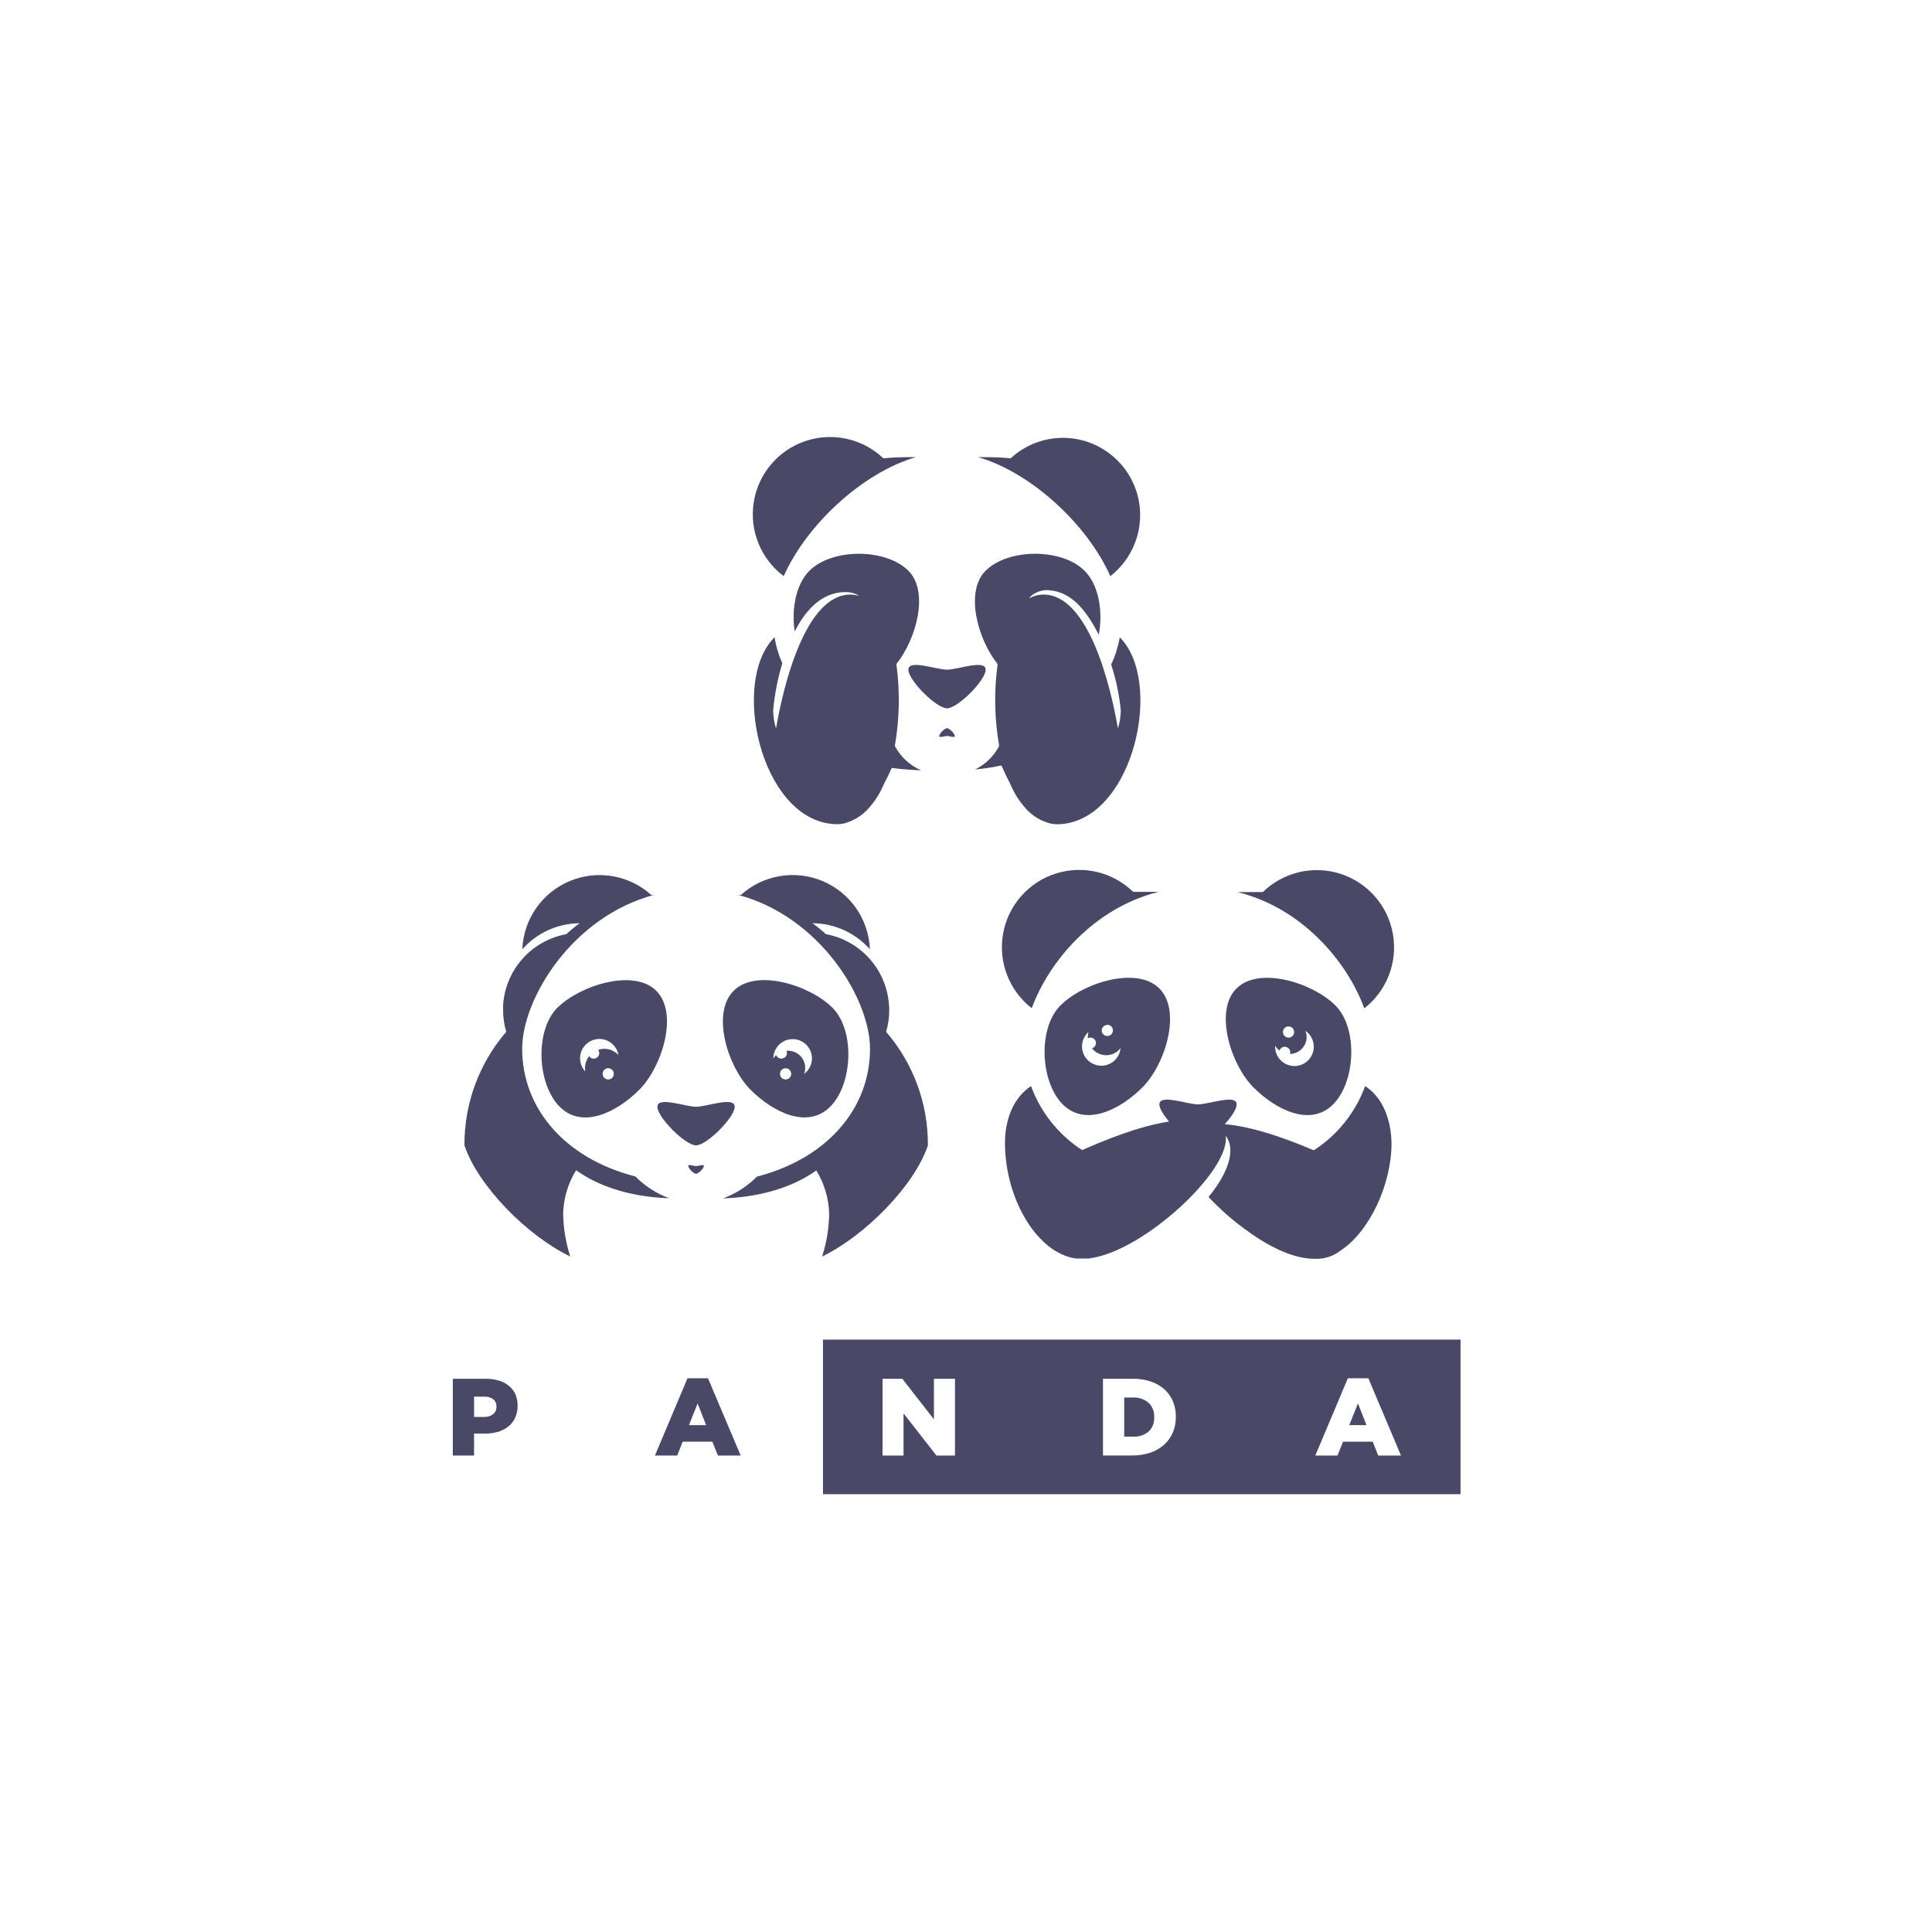
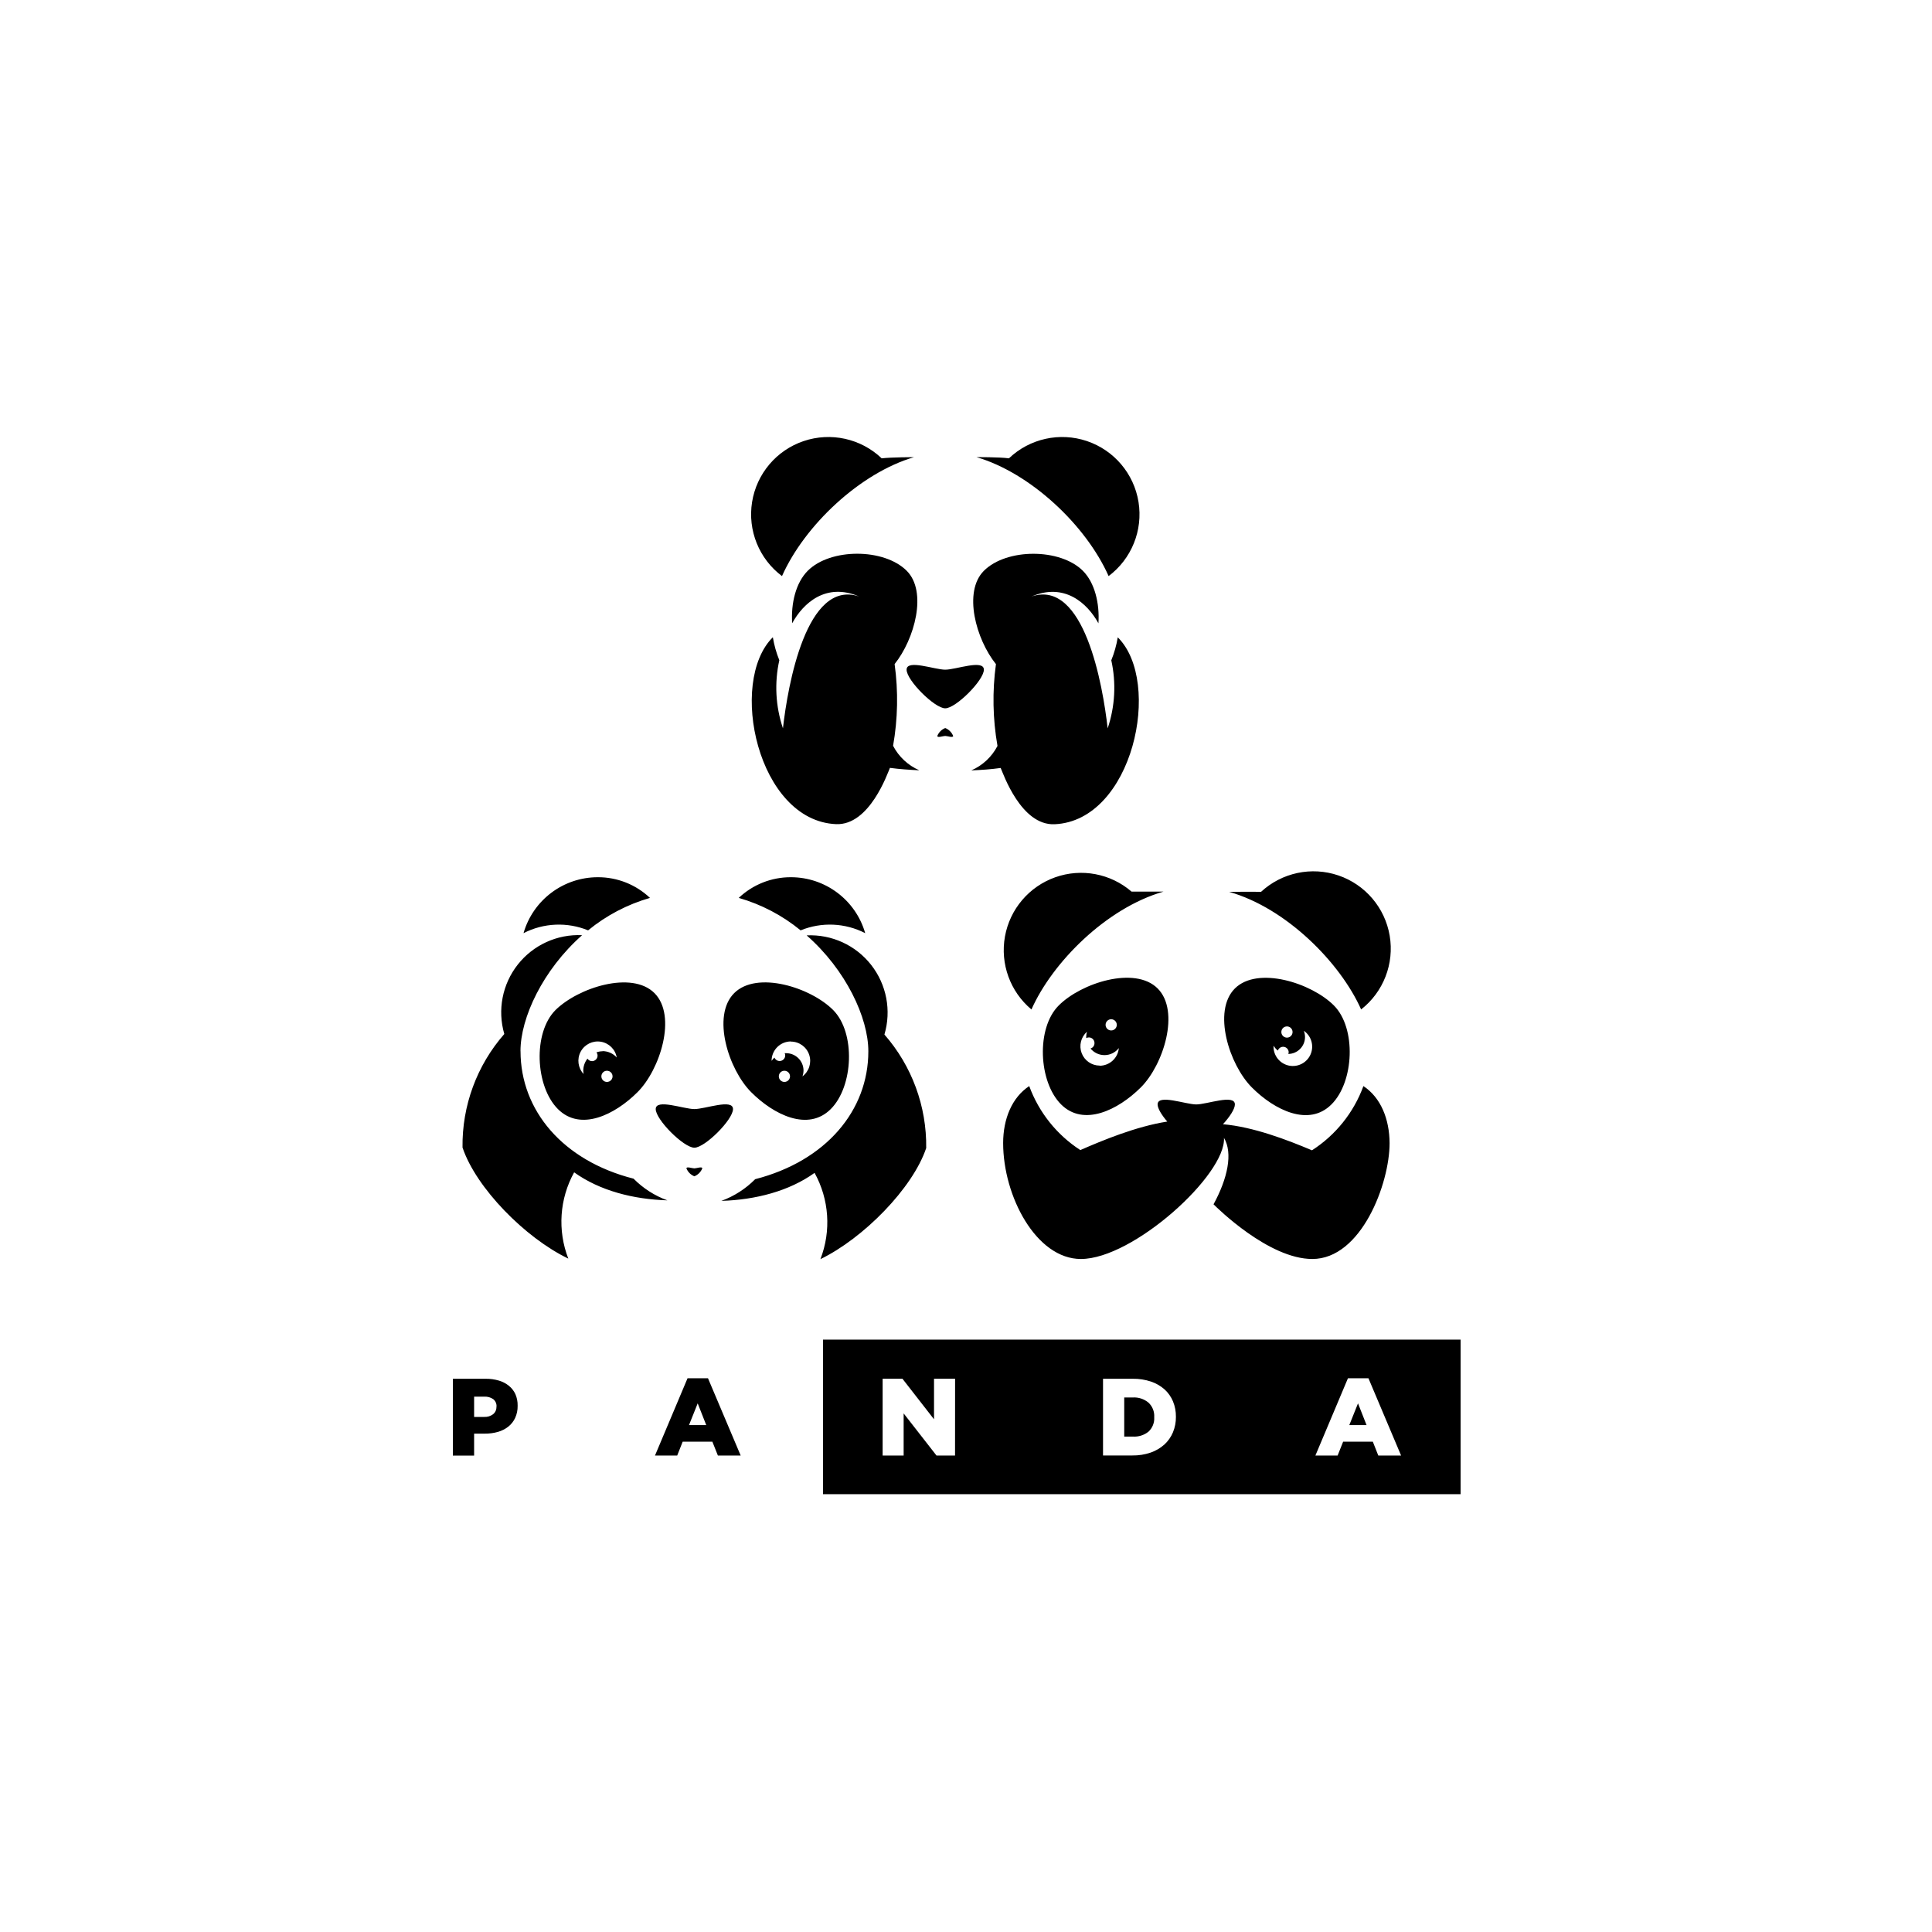
- <svg xmlns="http://www.w3.org/2000/svg" id="Layer_1" data-name="Layer 1" viewBox="0 0 400 400">
-   <defs>
-     <style>.cls-1{fill:#494866;}</style>
-   </defs>
-   <path class="cls-1" d="M230.05,137.59a44.14,44.14,0,0,1,2,9.51,13.31,13.31,0,0,1-.6,3.72c-1.52-8.91-6.1-27.72-15.4-27.72a5.92,5.92,0,0,0-2.94.78c.47-1,2.44-1.7,3.39-1.7,5.42,0,8.49,4.46,11,9.22.89-4.83,0-10.29-2.95-13.23-4.69-4.69-15.8-4.69-20.49,0-4.34,4.33-1.65,14.16,2.49,19.32a54.77,54.77,0,0,0,.32,16.94,11,11,0,0,1-5,4.88,45.09,45.09,0,0,0,5.47-.83c.56,1.31,1.15,2.55,1.78,3.71a17.72,17.72,0,0,0,3,4.91,10.41,10.41,0,0,0,4.73,3.22,6,6,0,0,0,1.9.33h.16a8.19,8.19,0,0,0,1.21-.07c14.71-1.65,20.8-29.63,11.71-38.63A21.87,21.87,0,0,1,230.05,137.59Z" />
-   <path class="cls-1" d="M282.64,224.86A26.74,26.74,0,0,1,272,238.16c-5.1-2.16-12.18-4.87-18.43-5.41,1.4-1.53,2.47-3.15,2.47-4.1,0-2.21-5.79,0-8,0s-8-2.21-8,0c0,.84.84,2.19,2,3.55-6.45,1-13.42,3.91-18,5.91a26.77,26.77,0,0,1-10.58-13.25c-3.58,2.36-5.39,6.79-5.39,11.79,0,11,6.09,21.93,13.78,23.74l.34.07.63.1.29,0c.32,0,.64,0,1,0h.09c.3,0,.62,0,.94,0h.2l.41-.06c11.13-1.51,29.14-18.3,28-25.35,2.25,2.82.46,7.83-3.53,12.67,1.16,1.24,2.43,2.48,3.78,3.67a52.68,52.68,0,0,0,4.66,3.65c4.47,3.21,9.38,5.48,13.44,5.48a7.38,7.38,0,0,0,.82,0,8,8,0,0,0,4.63-1.7c6.09-4,10.57-13.85,10.55-22.26C288,231.68,286.26,227.24,282.64,224.86Z" />
-   <path class="cls-1" d="M282.46,208.77a16,16,0,1,0-21-24.08c-.45,0-.92,0-1.4,0H256.2C269.59,188,278.93,199.08,282.46,208.77Z" />
-   <path class="cls-1" d="M213.6,208.77c3.54-9.69,12.87-20.79,26.27-24.12H236c-.48,0-.94,0-1.4,0a16,16,0,1,0-21,24.08Z" />
-   <path class="cls-1" d="M219.55,208.17c-4.69,4.68-4.2,15.8.48,20.48s11.8,1.17,16.49-3.51,8.2-15.8,3.51-20.49S224.23,203.48,219.55,208.17Zm9.7,4a1.16,1.16,0,1,1-1.15,1.16A1.16,1.16,0,0,1,229.25,212.2ZM228,220.65a4,4,0,0,1-2.63-7,3.65,3.65,0,0,0-.15,1,3,3,0,0,0,0,.31,1.13,1.13,0,0,1,1.68,1,1.13,1.13,0,0,1-.82,1.08A3.74,3.74,0,0,0,232,217,4,4,0,0,1,228,220.65Z" />
-   <path class="cls-1" d="M276,228.65c4.69-4.68,5.17-15.8.49-20.48s-15.8-8.2-20.49-3.52-1.17,15.8,3.52,20.49S271.35,233.34,276,228.65Zm-9.22-16.14a1.16,1.16,0,1,1-1.16,1.15A1.15,1.15,0,0,1,266.81,212.51Zm-2.76,4a3.4,3.4,0,0,0,.88,1,1.15,1.15,0,0,1,2.24.35,1.36,1.36,0,0,1-.07.35,3.51,3.51,0,0,0,3.45-3.51,3.45,3.45,0,0,0-.26-1.29,4,4,0,1,1-6.26,3.29C264,216.6,264.05,216.55,264.05,216.49Z" />
-   <path class="cls-1" d="M220.07,90.65a15.94,15.94,0,0,0-10.82,4.24c-1.59-.15-3.3-.24-5.18-.24h-1.53c11.14,3.27,22.65,14.07,27.34,24.63a16,16,0,0,0-9.81-28.63Z" />
-   <path class="cls-1" d="M185.26,154.43a54.77,54.77,0,0,0,.32-16.94c4.14-5.16,6.83-15,2.49-19.32-4.69-4.69-15.8-4.69-20.49,0-2.8,2.8-3.74,7.91-3.05,12.56,2.45-4.79,6.1-8.63,11.46-8.08a4.31,4.31,0,0,1,1.9.75,5.79,5.79,0,0,0-1.82-.3c-9.3,0-13.88,18.81-15.4,27.72a13.31,13.31,0,0,1-.6-3.72,48.86,48.86,0,0,1,1.9-9.77,21.48,21.48,0,0,1-1.61-5.39c-9.09,9-3,37,11.71,38.63a8.11,8.11,0,0,0,1.21.07h.16a6,6,0,0,0,1.9-.33,10.41,10.41,0,0,0,4.73-3.22,18,18,0,0,0,3-4.91c.55-1,1.07-2.08,1.56-3.19,2,.27,4,.41,6.08.49A11.11,11.11,0,0,1,185.26,154.43Z" />
-   <path class="cls-1" d="M162.26,119.28c4.69-10.56,16.2-21.36,27.34-24.63h-1.53c-1.88,0-3.59.09-5.18.24a16,16,0,1,0-20.63,24.39Z" />
-   <path class="cls-1" d="M196.07,138.65c-2.21,0-8-2.21-8,0s5.79,8,8,8,8-5.79,8-8S198.28,138.65,196.07,138.65Z" />
-   <path class="cls-1" d="M196.07,150.73a2.94,2.94,0,0,0-1.64,1.64c0,.45,1.19,0,1.64,0s1.64.45,1.64,0A2.94,2.94,0,0,0,196.07,150.73Z" />
-   <path class="cls-1" d="M184.11,209.14c0-.34,0-.67-.05-1A16,16,0,0,0,171,193.41a30.68,30.68,0,0,0-2.79-2.27,16,16,0,0,1,11.89,5.4,16,16,0,0,0-26.74-11.22l-.6-.06c17,4.49,27.37,21.53,27.37,31.88,0,12.27-8.77,22.69-23.43,26.47a18.92,18.92,0,0,1-7,4.5c7.05-.23,14-2,19.31-5.78a18.17,18.17,0,0,1,2.66,8.92,30.49,30.49,0,0,1-1.46,8.9c8.88-4.3,19.11-14.65,21.9-23a35.57,35.57,0,0,0-8.65-23.52A16.12,16.12,0,0,0,184.11,209.14Z" />
-   <path class="cls-1" d="M108.11,217.14c0-10.35,10.35-27.39,27.37-31.88l-.61.06a16,16,0,0,0-26.73,11.22,16,16,0,0,1,11.88-5.4,32,32,0,0,0-2.78,2.27,16,16,0,0,0-13.08,14.73c0,.33,0,.66,0,1a15.82,15.82,0,0,0,.65,4.49,35.64,35.64,0,0,0-8.65,23.51c2.79,8.37,13,18.73,21.9,23a30.7,30.7,0,0,1-1.47-8.92,18.17,18.17,0,0,1,2.68-8.94c5.34,3.82,12.24,5.57,19.29,5.8a18.88,18.88,0,0,1-7-4.5C116.88,239.83,108.11,229.41,108.11,217.14Z" />
-   <path class="cls-1" d="M144.11,229.14c-2.21,0-8-2.21-8,0s5.79,8,8,8,8-5.79,8-8S146.32,229.14,144.11,229.14Z" />
-   <path class="cls-1" d="M144.11,241.42c-.45,0-1.64-.46-1.64,0a2.94,2.94,0,0,0,1.64,1.64,2.94,2.94,0,0,0,1.64-1.64C145.75,241,144.56,241.42,144.11,241.42Z" />
-   <path class="cls-1" d="M115.39,208.65c-4.69,4.69-4.2,15.8.49,20.49s11.79,1.17,16.48-3.52,8.2-15.8,3.52-20.48S120.08,204,115.39,208.65Zm10.53,14.84a1.16,1.16,0,1,1,1.16-1.16A1.15,1.15,0,0,1,125.92,223.49Zm-.81-6.35a4.08,4.08,0,0,0-1.27.22,1.17,1.17,0,0,1,.23.67,1.14,1.14,0,0,1-2.09.64,4,4,0,0,0-.87,2.47,4.05,4.05,0,0,0,.07.7,4,4,0,1,1,6.86-3.41A4,4,0,0,0,125.11,217.14Z" />
-   <path class="cls-1" d="M171.88,229.14c4.68-4.69,5.17-15.8.48-20.49s-15.8-8.2-20.48-3.51-1.18,15.79,3.51,20.48S167.19,233.82,171.88,229.14Zm-9.23-5.65a1.16,1.16,0,1,1,1.16-1.16A1.15,1.15,0,0,1,162.65,223.49Zm1.46-8.35a4,4,0,0,1,4,4,4,4,0,0,1-1.62,3.19,3.56,3.56,0,0,0-3.38-4.79h-.29a1.3,1.3,0,0,1,.11.48,1.16,1.16,0,0,1-1.16,1.15,1.15,1.15,0,0,1-1.07-.72,4.3,4.3,0,0,0-.59.69h0A4,4,0,0,1,164.11,215.14Z" />
-   <path class="cls-1" d="M170.39,277.35v32h132v-32Zm27.33,24h-3.84l-6.81-8.72v8.72h-4.35V285.46h4.1l6.54,8.4v-8.4h4.36Zm45.73-8a8.17,8.17,0,0,1-.61,3.19,7.24,7.24,0,0,1-1.77,2.53,8.47,8.47,0,0,1-2.84,1.67,11.28,11.28,0,0,1-3.81.6h-6.06V285.46h6.15a11.41,11.41,0,0,1,3.78.58,8.14,8.14,0,0,1,2.81,1.62,7,7,0,0,1,1.75,2.49,8.12,8.12,0,0,1,.6,3.16Zm41.89,8-1.13-2.86h-6.15l-1.14,2.86h-4.6l6.74-16h4.24l6.76,16Z" />
-   <polygon class="cls-1" points="279.35 295.06 282.92 295.06 281.15 290.57 279.35 295.06" />
-   <path class="cls-1" d="M234.55,289.34h-1.79v8.1h1.79a4.69,4.69,0,0,0,3.2-1,3.73,3.73,0,0,0,1.21-3v-.05a3.76,3.76,0,0,0-1.21-3A4.65,4.65,0,0,0,234.55,289.34Z" />
-   <path class="cls-1" d="M105.37,286.93a5.81,5.81,0,0,0-2.08-1.09,9.15,9.15,0,0,0-2.71-.38H93.75v15.89h4.4v-4.54h2.2a9.8,9.8,0,0,0,2.73-.36,6.32,6.32,0,0,0,2.15-1.09,5,5,0,0,0,1.42-1.81,5.72,5.72,0,0,0,.51-2.48V291a5.66,5.66,0,0,0-.46-2.35A4.76,4.76,0,0,0,105.37,286.93Zm-2.59,4.34a1.85,1.85,0,0,1-.68,1.52,2.77,2.77,0,0,1-1.84.57H98.15v-4.2h2.09a3,3,0,0,1,1.86.52,1.82,1.82,0,0,1,.68,1.55Z" />
-   <path class="cls-1" d="M142.34,285.35l-6.74,16h4.61l1.13-2.86h6.15l1.14,2.86h4.72l-6.77-16Zm.3,9.71,1.79-4.49,1.77,4.49Z" />
+ <svg xmlns="http://www.w3.org/2000/svg" viewBox="0 0 400 400">
+   <path d="M170.4 277.35v32h132v-32zm27.33 24h-3.84l-6.8-8.72v8.72h-4.35v-15.9h4.1l6.54 8.4v-8.4h4.36zm45.73-8a8.17 8.17 0 0 1-.61 3.19 7.24 7.24 0 0 1-1.77 2.53 8.47 8.47 0 0 1-2.84 1.67 11.28 11.28 0 0 1-3.81.6h-6.06v-15.88h6.15a11.41 11.41 0 0 1 3.78.58 8.14 8.14 0 0 1 2.81 1.62 7 7 0 0 1 1.75 2.49 8.12 8.12 0 0 1 .6 3.16zm41.9 8l-1.13-2.86h-6.15l-1.14 2.86h-4.6l6.74-16h4.24l6.76 16zm-6-6.3h3.57l-1.77-4.5-1.8 4.5zm-44.8-5.72h-1.8v8.1h1.8a4.69 4.69 0 0 0 3.2-1 3.73 3.73 0 0 0 1.21-3v-.05a3.76 3.76 0 0 0-1.21-3 4.65 4.65 0 0 0-3.2-1.05zm-129.18-2.4a5.81 5.81 0 0 0-2.08-1.09 9.15 9.15 0 0 0-2.71-.38h-6.83v15.9h4.4v-4.54h2.2a9.8 9.8 0 0 0 2.73-.36 6.32 6.32 0 0 0 2.15-1.09 5 5 0 0 0 1.42-1.81 5.72 5.72 0 0 0 .51-2.48V291a5.66 5.66 0 0 0-.46-2.35 4.76 4.76 0 0 0-1.33-1.72zm-2.6 4.34a1.85 1.85 0 0 1-.68 1.52 2.77 2.77 0 0 1-1.84.57h-2.1v-4.2h2.1a3 3 0 0 1 1.86.52 1.82 1.82 0 0 1 .68 1.55zm39.57-5.92l-6.74 16h4.6l1.13-2.86h6.15l1.14 2.86h4.72l-6.77-16zm.3 9.7l1.8-4.5 1.77 4.5zm36.48-101.85a16 16 0 0 0-15.37-11.58 15.61 15.61 0 0 0-10.81 4.28 35.76 35.76 0 0 1 12.81 6.72 16 16 0 0 1 13.37.58zm-12.12.46c8.14 7.15 12.77 17.05 12.77 24 0 12.27-8.77 22.7-23.43 26.48a19 19 0 0 1-7 4.49c7.06-.22 14-2 19.3-5.8a21.13 21.13 0 0 1 1.21 17.86c8.88-4.3 19.1-14.66 21.9-23a34.93 34.93 0 0 0-8.65-23.5 16 16 0 0 0-16.1-20.53zm-23.25 35.96c-2.2 0-8-2.2-8 0s5.8 8 8 8 8-5.8 8-8-5.75 0-8 0zm0 12.28c-.45 0-1.64-.45-1.64 0a2.94 2.94 0 0 0 1.64 1.64 2.94 2.94 0 0 0 1.64-1.64c0-.45-1.2 0-1.64 0zM172 229.62c4.7-4.7 5.17-15.8.5-20.5s-15.8-8.2-20.5-3.5-1.17 15.8 3.52 20.5 11.78 8.2 16.48 3.5zm-9.7-5.62a1.16 1.16 0 0 1 0-2.31 1.16 1.16 0 1 1 0 2.31zm1.46-8.35a4 4 0 0 1 2.38 7.2 3.7 3.7 0 0 0 .22-1.2 3.6 3.6 0 0 0-3.6-3.6h-.3a1 1 0 0 1 .11.47 1.16 1.16 0 0 1-2.23.44 3.84 3.84 0 0 0-.59.68 4 4 0 0 1 4-4.02zm-42-23.03a35.76 35.76 0 0 1 12.81-6.72 15.61 15.61 0 0 0-10.81-4.28 16 16 0 0 0-15.37 11.58 16 16 0 0 1 13.37-.58zm-14 25c0-6.9 4.62-16.8 12.76-24a16 16 0 0 0-16.11 20.46 34.93 34.93 0 0 0-8.65 23.5c2.8 8.37 13 18.73 21.9 23a21.13 21.13 0 0 1 1.21-17.86c5.34 3.82 12.24 5.58 19.3 5.8a19 19 0 0 1-7-4.49c-14.64-3.72-23.4-14.14-23.4-26.4zm7.25-8.5c-4.7 4.7-4.2 15.8.5 20.5s11.8 1.17 16.48-3.5 8.2-15.8 3.52-20.5-15.77-1.17-20.5 3.5zM125.56 224a1.16 1.16 0 0 1 0-2.31 1.16 1.16 0 1 1 0 2.31zm-.8-6.35a3.81 3.81 0 0 0-1.27.23 1.1 1.1 0 0 1 .23.66 1.15 1.15 0 0 1-1.15 1.16 1.13 1.13 0 0 1-.94-.52 4 4 0 0 0-.87 2.47 4.17 4.17 0 0 0 .07.71 4 4 0 1 1 6.86-3.42 4 4 0 0 0-2.93-1.32zm105.32-80.95a26.32 26.32 0 0 1-.75 14.1c-1-8.92-4.85-31-15.76-27.3 6.8-2.92 11.54 1.35 13.85 5.55.26-4.15-.76-8.4-3.22-10.87-4.7-4.7-15.8-4.7-20.5 0-4.33 4.33-1.65 14.16 2.5 19.32a54.77 54.77 0 0 0 .32 16.94 11.11 11.11 0 0 1-5.42 5.06c2.06-.08 4.1-.22 6.08-.5.5 1.1 4.2 11.95 11.16 11.65 16.22-.7 22.4-29.47 13.08-38.7a22.3 22.3 0 0 1-1.34 4.76zm-.56-17.42a16 16 0 1 0-20.63-24.39c-2.15-.28-6.7-.24-6.7-.24 11.14 3.27 22.65 14.07 27.34 24.63zm-33.82 19.37c-2.2 0-8-2.2-8 0s5.8 8 8 8 8-5.8 8-8-5.8 0-8 0zm0 12.08a2.94 2.94 0 0 0-1.64 1.64c0 .45 1.2 0 1.64 0s1.64.45 1.64 0a2.94 2.94 0 0 0-1.64-1.64zm-10.8 3.7a54.46 54.46 0 0 0 .32-16.94c4.14-5.16 6.83-15 2.5-19.32-4.7-4.7-15.8-4.7-20.48 0-2.47 2.47-3.5 6.72-3.23 10.87 2.3-4.2 7-8.47 13.85-5.55-10.9-3.64-14.76 18.4-15.76 27.3a26.32 26.32 0 0 1-.75-14.1 22.3 22.3 0 0 1-1.34-4.76c-9.33 9.24-3.14 38 13.08 38.7 6.95.3 10.67-10.54 11.16-11.65 2 .27 4 .4 6.08.5a11.11 11.11 0 0 1-5.42-5.06zm-23-35.15c4.7-10.56 16.2-21.36 27.34-24.63 0 0-4.56 0-6.7.24a16 16 0 1 0-20.63 24.39zm120.38 105.58a26.74 26.74 0 0 1-10.65 13.3c-5.1-2.16-12.18-4.87-18.43-5.4 1.4-1.53 2.47-3.15 2.47-4.1 0-2.2-5.8 0-8 0s-8-2.2-8 0c0 .84.84 2.2 2 3.55-6.45 1-13.42 3.9-18 5.9a26.77 26.77 0 0 1-10.58-13.25c-3.58 2.36-5.4 6.8-5.4 11.8 0 11 6.84 24 16.1 24 10.85 0 30.08-17.48 29.62-25.08 1.88 3.16.76 8.4-2.16 13.76.75.74 11.42 11.32 20.45 11.32 10.14 0 16-15.6 16-24-.04-4.97-1.8-9.4-5.42-11.8zM213.55 209c4.32-9.75 15.5-21 27.33-24.4h-6.6a16.009 16.009 0 1 0-20.73 24.4zm68.25 0a16 16 0 1 0-20.72-24.35c-1.16-.05-6.6 0-6.6 0 11.83 3.35 23 14.64 27.33 24.35zm-62.6-.83c-4.7 4.68-4.2 15.8.48 20.48s11.8 1.17 16.5-3.5 8.2-15.8 3.5-20.5-15.8-1.17-20.48 3.52zm9.7 4a1.16 1.16 0 1 1 0 .03zm-1.23 8.45a4 4 0 0 1-2.63-7 3.65 3.65 0 0 0-.15 1 3 3 0 0 0 0 .31 1.19 1.19 0 0 1 .53-.14 1.15 1.15 0 0 1 1.18 1.21 1.13 1.13 0 0 1-.82 1.08 3.74 3.74 0 0 0 5.86-.09 4 4 0 0 1-3.97 3.66zm48 8.03c4.7-4.68 5.17-15.8.5-20.48s-15.8-8.2-20.5-3.52-1.17 15.8 3.52 20.5 11.8 8.2 16.48 3.5zm-9.22-16.14a1.16 1.16 0 1 1-1.16 1.15 1.15 1.15 0 0 1 1.16-1.15zm-2.76 4a3.4 3.4 0 0 0 .88 1 1.15 1.15 0 0 1 2.24.35 1.36 1.36 0 0 1-.07.35 3.51 3.51 0 0 0 3.45-3.51 3.66 3.66 0 0 0-.25-1.29 4 4 0 1 1-6.27 3.29c0-.1.02-.15.02-.2z" />
</svg>
